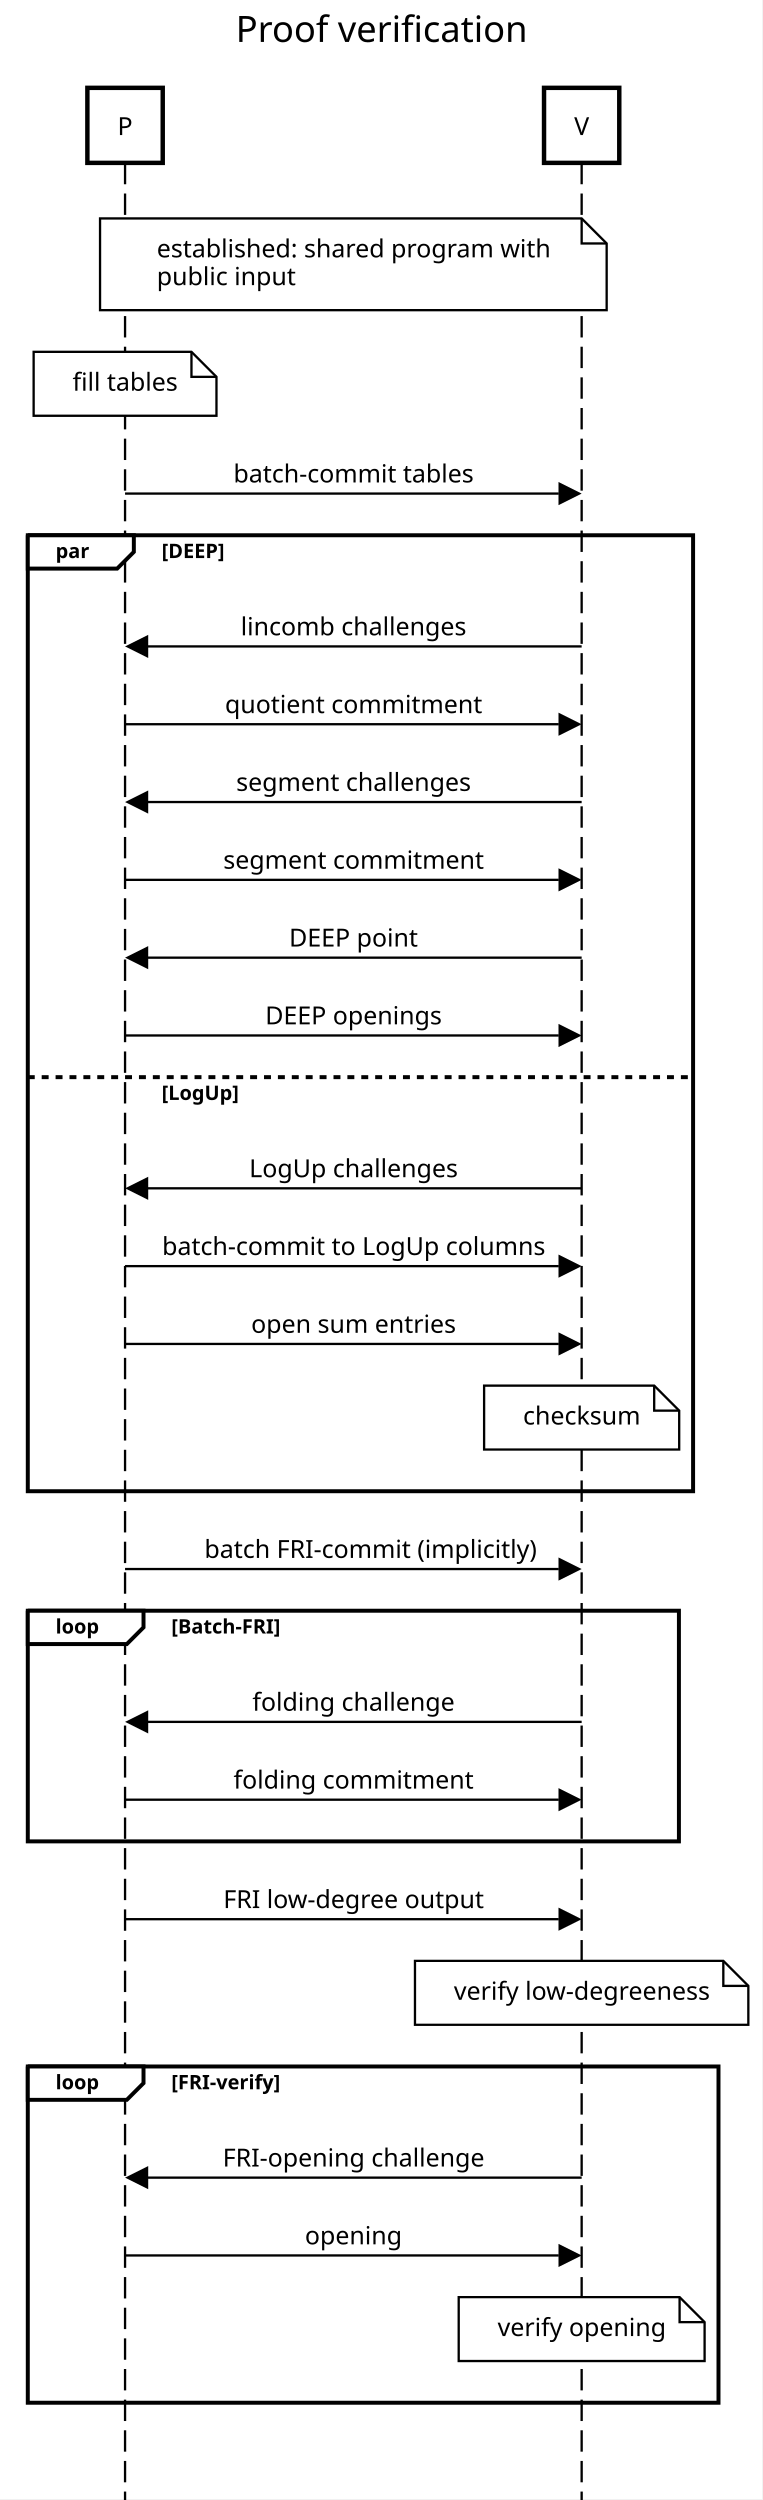
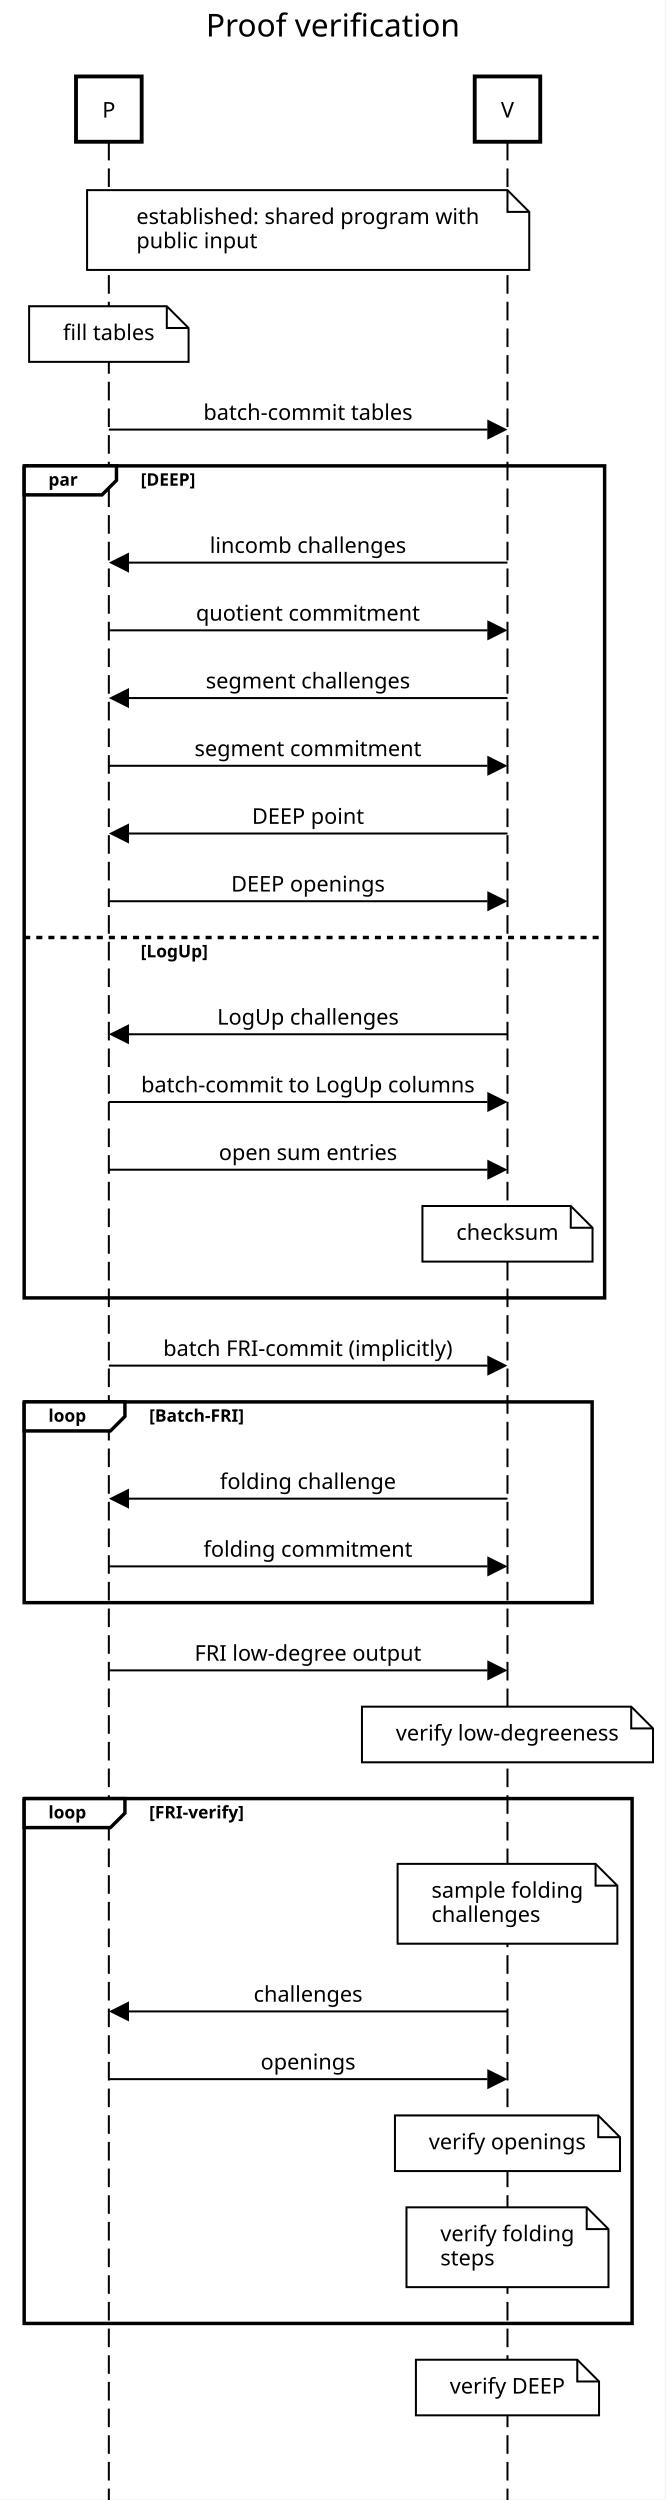
- <svg xmlns="http://www.w3.org/2000/svg" version="1.1" width="448.048" height="1469.53">
+ <svg xmlns="http://www.w3.org/2000/svg" version="1.1" width="449.179" height="1688.421">
  <defs />
  <g>
    <g />
    <g />
    <g />
    <g />
    <g />
    <g />
    <g />
    <g />
    <g />
    <g />
    <g />
    <g />
    <g />
    <g />
    <g />
    <g />
    <g />
    <g />
    <g />
    <g />
    <g />
    <g />
    <g />
    <g />
    <g />
    <g />
    <g />
    <g />
    <g />
    <g />
    <g />
    <g />
    <g />
    <g />
    <g />
    <g />
    <g />
    <g />
    <g />
    <g />
    <g />
    <g />
    <g />
    <g />
    <g />
    <g />
    <g />
    <g />
    <g />
    <g />
    <g />
    <g />
    <g />
    <g />
    <g />
    <g />
    <g />
    <g />
    <g />
    <g />
    <g />
    <g />
    <g />
    <g />
    <g />
    <g />
    <g />
    <g />
    <g />
    <g />
    <g />
    <g />
    <g />
    <g />
    <g />
    <g />
    <g />
    <g />
    <g />
    <g />
    <g />
    <g />
    <g />
    <g />
    <g />
    <g />
    <g />
    <g />
    <g />
    <g />
    <g />
    <g />
    <g />
    <g />
    <g />
    <g />
    <g />
    <g />
    <g />
    <g />
    <g />
    <g />
    <g />
    <g />
    <g />
    <g />
    <g />
    <g />
    <g />
    <g />
    <g />
    <g />
    <g />
    <g />
    <g />
    <g />
    <g />
    <g />
    <g />
    <g />
    <g />
    <g />
+     <g />
+     <g />
+     <g />
+     <g />
+     <g />
+     <g />
+     <g />
+     <g />
+     <g />
+     <g />
+     <g />
+     <g />
+     <g />
+     <g />
+     <g />
+     <g />
    <g>
-       <rect fill="white" stroke="none" x="0" y="0" width="448" height="1469" />
+       <rect fill="white" stroke="none" x="0" y="0" width="449" height="1688" />
    </g>
    <g />
    <g>
-       <path fill="none" stroke="black" paint-order="fill stroke markers" d=" M 73.508 95.739 L 73.508 1469.53" stroke-miterlimit="10" stroke-width="1.361" stroke-dasharray="12.566,5.445" />
-       <path fill="none" stroke="black" paint-order="fill stroke markers" d=" M 341.902 95.739 L 341.902 1469.53" stroke-miterlimit="10" stroke-width="1.361" stroke-dasharray="12.566,5.445" />
+       <path fill="none" stroke="black" paint-order="fill stroke markers" d=" M 73.508 95.739 L 73.508 1688.421" stroke-miterlimit="10" stroke-width="1.361" stroke-dasharray="12.566,5.445" />
+       <path fill="none" stroke="black" paint-order="fill stroke markers" d=" M 342.736 95.739 L 342.736 1688.421" stroke-miterlimit="10" stroke-width="1.361" stroke-dasharray="12.566,5.445" />
    </g>
    <g>
      <path fill="none" stroke="none" />
      <g>
-         <path fill="white" stroke="black" paint-order="fill stroke markers" d=" M 51.36 51.634 L 95.657 51.634 L 95.657 95.739 L 51.36 95.739 L 51.36 51.634 Z" stroke-miterlimit="10" stroke-width="2.614" stroke-dasharray="" />
+         <path fill="white" stroke="black" paint-order="fill stroke markers" d=" M 51.337 51.634 L 95.68 51.634 L 95.68 95.739 L 51.337 95.739 L 51.337 51.634 Z" stroke-miterlimit="10" stroke-width="2.614" stroke-dasharray="" />
      </g>
      <g>
        <g />
-         <text fill="black" stroke="none" font-family="sans-serif" font-size="11pt" font-style="normal" font-weight="normal" text-decoration="normal" x="69.083" y="79.404" text-anchor="start" dominant-baseline="alphabetic" xml:space="preserve">P</text>
+         <text fill="black" stroke="none" font-family="sans-serif" font-size="11pt" font-style="normal" font-weight="normal" text-decoration="normal" x="69.06" y="79.404" text-anchor="start" dominant-baseline="alphabetic" xml:space="preserve">P</text>
      </g>
      <path fill="none" stroke="none" />
      <g>
-         <path fill="white" stroke="black" paint-order="fill stroke markers" d=" M 319.787 51.634 L 364.018 51.634 L 364.018 95.739 L 319.787 95.739 L 319.787 51.634 Z" stroke-miterlimit="10" stroke-width="2.614" stroke-dasharray="" />
+         <path fill="white" stroke="black" paint-order="fill stroke markers" d=" M 320.606 51.634 L 364.866 51.634 L 364.866 95.739 L 320.606 95.739 L 320.606 51.634 Z" stroke-miterlimit="10" stroke-width="2.614" stroke-dasharray="" />
      </g>
      <g>
        <g />
-         <text fill="black" stroke="none" font-family="sans-serif" font-size="11pt" font-style="normal" font-weight="normal" text-decoration="normal" x="337.511" y="79.404" text-anchor="start" dominant-baseline="alphabetic" xml:space="preserve">V</text>
+         <text fill="black" stroke="none" font-family="sans-serif" font-size="11pt" font-style="normal" font-weight="normal" text-decoration="normal" x="338.329" y="79.404" text-anchor="start" dominant-baseline="alphabetic" xml:space="preserve">V</text>
      </g>
    </g>
    <g>
      <g>
-         <text fill="black" stroke="none" font-family="sans-serif" font-size="16pt" font-style="normal" font-weight="normal" text-decoration="normal" x="138.575" y="24.651" text-anchor="start" dominant-baseline="alphabetic" xml:space="preserve">Proof verification</text>
-       </g>
-       <path fill="white" stroke="black" paint-order="fill stroke markers" d=" M 58.807 128.41 L 341.902 128.41 L 356.604 143.111 L 356.604 182.316 L 58.807 182.316 Z" stroke-miterlimit="10" stroke-width="1.361" stroke-dasharray="" />
-       <path fill="none" stroke="black" paint-order="fill stroke markers" d=" M 341.902 128.41 L 341.902 143.111 L 356.604 143.111" stroke-miterlimit="10" stroke-width="1.361" />
-       <g>
-         <text fill="black" stroke="none" font-family="sans-serif" font-size="11pt" font-style="normal" font-weight="normal" text-decoration="normal" x="92.147" y="151.279" text-anchor="start" dominant-baseline="alphabetic" xml:space="preserve">established: shared program with</text>
-         <text fill="black" stroke="none" font-family="sans-serif" font-size="11pt" font-style="normal" font-weight="normal" text-decoration="normal" x="92.147" y="167.614" text-anchor="start" dominant-baseline="alphabetic" xml:space="preserve">public input</text>
-       </g>
-       <path fill="white" stroke="black" paint-order="fill stroke markers" d=" M 19.772 206.819 L 112.543 206.819 L 127.244 221.52 L 127.244 244.389 L 19.772 244.389 Z" stroke-miterlimit="10" stroke-width="1.361" />
-       <path fill="none" stroke="black" paint-order="fill stroke markers" d=" M 112.543 206.819 L 112.543 221.52 L 127.244 221.52" stroke-miterlimit="10" stroke-width="1.361" />
-       <g>
-         <text fill="black" stroke="none" font-family="sans-serif" font-size="11pt" font-style="normal" font-weight="normal" text-decoration="normal" x="42.642" y="229.688" text-anchor="start" dominant-baseline="alphabetic" xml:space="preserve">fill tables</text>
-       </g>
-       <g>
-         <rect fill="white" stroke="none" x="134.772" y="268.892" width="145.867" height="21.236" />
-         <text fill="black" stroke="none" font-family="sans-serif" font-size="11pt" font-style="normal" font-weight="normal" text-decoration="normal" x="137.222" y="283.594" text-anchor="start" dominant-baseline="alphabetic" xml:space="preserve">batch-commit tables</text>
-       </g>
-       <g>
-         <path fill="none" stroke="black" paint-order="fill stroke markers" d=" M 73.508 290.128 L 328.453 290.128" stroke-miterlimit="10" stroke-width="1.361" />
-         <g transform="translate(341.9023,290.1281) translate(-341.9023,-290.1281)">
-           <path fill="black" stroke="none" paint-order="stroke fill markers" d=" M 328.29 283.322 L 341.902 290.128 L 328.29 296.934 Z" />
-         </g>
-       </g>
-       <g>
-         <rect fill="white" stroke="none" x="139.047" y="358.736" width="137.317" height="21.236" />
-         <text fill="black" stroke="none" font-family="sans-serif" font-size="11pt" font-style="normal" font-weight="normal" text-decoration="normal" x="141.497" y="373.438" text-anchor="start" dominant-baseline="alphabetic" xml:space="preserve">lincomb challenges</text>
-       </g>
-       <g>
-         <path fill="none" stroke="black" paint-order="fill stroke markers" d=" M 341.902 379.972 L 86.958 379.972" stroke-miterlimit="10" stroke-width="1.361" />
+         <text fill="black" stroke="none" font-family="sans-serif" font-size="16pt" font-style="normal" font-weight="normal" text-decoration="normal" x="139.094" y="24.651" text-anchor="start" dominant-baseline="alphabetic" xml:space="preserve">Proof verification</text>
+       </g>
+       <path fill="white" stroke="black" paint-order="fill stroke markers" d=" M 58.807 128.41 L 342.736 128.41 L 357.437 143.111 L 357.437 182.316 L 58.807 182.316 Z" stroke-miterlimit="10" stroke-width="1.361" stroke-dasharray="" />
+       <path fill="none" stroke="black" paint-order="fill stroke markers" d=" M 342.736 128.41 L 342.736 143.111 L 357.437 143.111" stroke-miterlimit="10" stroke-width="1.361" />
+       <g>
+         <text fill="black" stroke="none" font-family="sans-serif" font-size="11pt" font-style="normal" font-weight="normal" text-decoration="normal" x="92.091" y="151.279" text-anchor="start" dominant-baseline="alphabetic" xml:space="preserve">established: shared program with</text>
+         <text fill="black" stroke="none" font-family="sans-serif" font-size="11pt" font-style="normal" font-weight="normal" text-decoration="normal" x="92.091" y="167.614" text-anchor="start" dominant-baseline="alphabetic" xml:space="preserve">public input</text>
+       </g>
+       <path fill="white" stroke="black" paint-order="fill stroke markers" d=" M 19.66 206.819 L 112.655 206.819 L 127.357 221.52 L 127.357 244.389 L 19.66 244.389 Z" stroke-miterlimit="10" stroke-width="1.361" />
+       <path fill="none" stroke="black" paint-order="fill stroke markers" d=" M 112.655 206.819 L 112.655 221.52 L 127.357 221.52" stroke-miterlimit="10" stroke-width="1.361" />
+       <g>
+         <text fill="black" stroke="none" font-family="sans-serif" font-size="11pt" font-style="normal" font-weight="normal" text-decoration="normal" x="42.529" y="229.688" text-anchor="start" dominant-baseline="alphabetic" xml:space="preserve">fill tables</text>
+       </g>
+       <g>
+         <rect fill="white" stroke="none" x="134.922" y="268.892" width="146.401" height="21.236" />
+         <text fill="black" stroke="none" font-family="sans-serif" font-size="11pt" font-style="normal" font-weight="normal" text-decoration="normal" x="137.372" y="283.594" text-anchor="start" dominant-baseline="alphabetic" xml:space="preserve">batch-commit tables</text>
+       </g>
+       <g>
+         <path fill="none" stroke="black" paint-order="fill stroke markers" d=" M 73.508 290.128 L 329.286 290.128" stroke-miterlimit="10" stroke-width="1.361" />
+         <g transform="translate(342.7356,290.1281) translate(-342.7356,-290.1281)">
+           <path fill="black" stroke="none" paint-order="stroke fill markers" d=" M 329.123 283.322 L 342.736 290.128 L 329.123 296.934 Z" />
+         </g>
+       </g>
+       <g>
+         <rect fill="white" stroke="none" x="139.224" y="358.736" width="137.796" height="21.236" />
+         <text fill="black" stroke="none" font-family="sans-serif" font-size="11pt" font-style="normal" font-weight="normal" text-decoration="normal" x="141.674" y="373.438" text-anchor="start" dominant-baseline="alphabetic" xml:space="preserve">lincomb challenges</text>
+       </g>
+       <g>
+         <path fill="none" stroke="black" paint-order="fill stroke markers" d=" M 342.736 379.972 L 86.958 379.972" stroke-miterlimit="10" stroke-width="1.361" />
        <g transform="translate(73.50841,379.9717) translate(-73.50841,-379.9717)">
          <path fill="black" stroke="none" paint-order="stroke fill markers" d=" M 87.121 373.165 L 73.508 379.972 L 87.121 386.778 Z" />
        </g>
      </g>
      <g>
-         <rect fill="white" stroke="none" x="129.788" y="404.474" width="155.834" height="21.236" />
-         <text fill="black" stroke="none" font-family="sans-serif" font-size="11pt" font-style="normal" font-weight="normal" text-decoration="normal" x="132.239" y="419.176" text-anchor="start" dominant-baseline="alphabetic" xml:space="preserve">quotient commitment</text>
-       </g>
-       <g>
-         <path fill="none" stroke="black" paint-order="fill stroke markers" d=" M 73.508 425.71 L 328.453 425.71" stroke-miterlimit="10" stroke-width="1.361" />
-         <g transform="translate(341.9023,425.7102) translate(-341.9023,-425.7102)">
-           <path fill="black" stroke="none" paint-order="stroke fill markers" d=" M 328.29 418.904 L 341.902 425.71 L 328.29 432.517 Z" />
-         </g>
-       </g>
-       <g>
-         <rect fill="white" stroke="none" x="136.372" y="450.213" width="142.667" height="21.236" />
-         <text fill="black" stroke="none" font-family="sans-serif" font-size="11pt" font-style="normal" font-weight="normal" text-decoration="normal" x="138.822" y="464.915" text-anchor="start" dominant-baseline="alphabetic" xml:space="preserve">segment challenges</text>
-       </g>
-       <g>
-         <path fill="none" stroke="black" paint-order="fill stroke markers" d=" M 341.902 471.449 L 86.958 471.449" stroke-miterlimit="10" stroke-width="1.361" />
+         <rect fill="white" stroke="none" x="129.901" y="404.474" width="156.442" height="21.236" />
+         <text fill="black" stroke="none" font-family="sans-serif" font-size="11pt" font-style="normal" font-weight="normal" text-decoration="normal" x="132.351" y="419.176" text-anchor="start" dominant-baseline="alphabetic" xml:space="preserve">quotient commitment</text>
+       </g>
+       <g>
+         <path fill="none" stroke="black" paint-order="fill stroke markers" d=" M 73.508 425.71 L 329.286 425.71" stroke-miterlimit="10" stroke-width="1.361" />
+         <g transform="translate(342.7356,425.7102) translate(-342.7356,-425.7102)">
+           <path fill="black" stroke="none" paint-order="stroke fill markers" d=" M 329.123 418.904 L 342.736 425.71 L 329.123 432.517 Z" />
+         </g>
+       </g>
+       <g>
+         <rect fill="white" stroke="none" x="136.515" y="450.213" width="143.213" height="21.236" />
+         <text fill="black" stroke="none" font-family="sans-serif" font-size="11pt" font-style="normal" font-weight="normal" text-decoration="normal" x="138.966" y="464.915" text-anchor="start" dominant-baseline="alphabetic" xml:space="preserve">segment challenges</text>
+       </g>
+       <g>
+         <path fill="none" stroke="black" paint-order="fill stroke markers" d=" M 342.736 471.449 L 86.958 471.449" stroke-miterlimit="10" stroke-width="1.361" />
        <g transform="translate(73.50841,471.4488) translate(-73.50841,-471.4488)">
          <path fill="black" stroke="none" paint-order="stroke fill markers" d=" M 87.121 464.642 L 73.508 471.449 L 87.121 478.255 Z" />
        </g>
      </g>
      <g>
-         <rect fill="white" stroke="none" x="128.797" y="495.952" width="157.817" height="21.236" />
-         <text fill="black" stroke="none" font-family="sans-serif" font-size="11pt" font-style="normal" font-weight="normal" text-decoration="normal" x="131.247" y="510.653" text-anchor="start" dominant-baseline="alphabetic" xml:space="preserve">segment commitment</text>
-       </g>
-       <g>
-         <path fill="none" stroke="black" paint-order="fill stroke markers" d=" M 73.508 517.187 L 328.453 517.187" stroke-miterlimit="10" stroke-width="1.361" />
-         <g transform="translate(341.9023,517.1874) translate(-341.9023,-517.1874)">
-           <path fill="black" stroke="none" paint-order="stroke fill markers" d=" M 328.29 510.381 L 341.902 517.187 L 328.29 523.994 Z" />
-         </g>
-       </g>
-       <g>
-         <rect fill="white" stroke="none" x="167.472" y="541.69" width="80.467" height="21.236" />
-         <text fill="black" stroke="none" font-family="sans-serif" font-size="11pt" font-style="normal" font-weight="normal" text-decoration="normal" x="169.922" y="556.392" text-anchor="start" dominant-baseline="alphabetic" xml:space="preserve">DEEP point</text>
-       </g>
-       <g>
-         <path fill="none" stroke="black" paint-order="fill stroke markers" d=" M 341.902 562.926 L 86.958 562.926" stroke-miterlimit="10" stroke-width="1.361" />
+         <rect fill="white" stroke="none" x="128.911" y="495.952" width="158.421" height="21.236" />
+         <text fill="black" stroke="none" font-family="sans-serif" font-size="11pt" font-style="normal" font-weight="normal" text-decoration="normal" x="131.362" y="510.653" text-anchor="start" dominant-baseline="alphabetic" xml:space="preserve">segment commitment</text>
+       </g>
+       <g>
+         <path fill="none" stroke="black" paint-order="fill stroke markers" d=" M 73.508 517.187 L 329.286 517.187" stroke-miterlimit="10" stroke-width="1.361" />
+         <g transform="translate(342.7356,517.1874) translate(-342.7356,-517.1874)">
+           <path fill="black" stroke="none" paint-order="stroke fill markers" d=" M 329.123 510.381 L 342.736 517.187 L 329.123 523.994 Z" />
+         </g>
+       </g>
+       <g>
+         <rect fill="white" stroke="none" x="167.724" y="541.69" width="80.796" height="21.236" />
+         <text fill="black" stroke="none" font-family="sans-serif" font-size="11pt" font-style="normal" font-weight="normal" text-decoration="normal" x="170.174" y="556.392" text-anchor="start" dominant-baseline="alphabetic" xml:space="preserve">DEEP point</text>
+       </g>
+       <g>
+         <path fill="none" stroke="black" paint-order="fill stroke markers" d=" M 342.736 562.926 L 86.958 562.926" stroke-miterlimit="10" stroke-width="1.361" />
        <g transform="translate(73.50841,562.926) translate(-73.50841,-562.926)">
          <path fill="black" stroke="none" paint-order="stroke fill markers" d=" M 87.121 556.12 L 73.508 562.926 L 87.121 569.732 Z" />
        </g>
      </g>
      <g>
-         <rect fill="white" stroke="none" x="153.455" y="587.429" width="108.501" height="21.236" />
-         <text fill="black" stroke="none" font-family="sans-serif" font-size="11pt" font-style="normal" font-weight="normal" text-decoration="normal" x="155.905" y="602.13" text-anchor="start" dominant-baseline="alphabetic" xml:space="preserve">DEEP openings</text>
-       </g>
-       <g>
-         <path fill="none" stroke="black" paint-order="fill stroke markers" d=" M 73.508 608.665 L 328.453 608.665" stroke-miterlimit="10" stroke-width="1.361" />
-         <g transform="translate(341.9023,608.6645) translate(-341.9023,-608.6645)">
-           <path fill="black" stroke="none" paint-order="stroke fill markers" d=" M 328.29 601.858 L 341.902 608.665 L 328.29 615.471 Z" />
-         </g>
-       </g>
-       <g>
-         <rect fill="white" stroke="none" x="144.03" y="677.272" width="127.351" height="21.236" />
-         <text fill="black" stroke="none" font-family="sans-serif" font-size="11pt" font-style="normal" font-weight="normal" text-decoration="normal" x="146.48" y="691.974" text-anchor="start" dominant-baseline="alphabetic" xml:space="preserve">LogUp challenges</text>
-       </g>
-       <g>
-         <path fill="none" stroke="black" paint-order="fill stroke markers" d=" M 341.902 698.508 L 86.958 698.508" stroke-miterlimit="10" stroke-width="1.361" />
+         <rect fill="white" stroke="none" x="153.651" y="587.429" width="108.942" height="21.236" />
+         <text fill="black" stroke="none" font-family="sans-serif" font-size="11pt" font-style="normal" font-weight="normal" text-decoration="normal" x="156.101" y="602.13" text-anchor="start" dominant-baseline="alphabetic" xml:space="preserve">DEEP openings</text>
+       </g>
+       <g>
+         <path fill="none" stroke="black" paint-order="fill stroke markers" d=" M 73.508 608.665 L 329.286 608.665" stroke-miterlimit="10" stroke-width="1.361" />
+         <g transform="translate(342.7356,608.6645) translate(-342.7356,-608.6645)">
+           <path fill="black" stroke="none" paint-order="stroke fill markers" d=" M 329.123 601.858 L 342.736 608.665 L 329.123 615.471 Z" />
+         </g>
+       </g>
+       <g>
+         <rect fill="white" stroke="none" x="144.213" y="677.272" width="127.817" height="21.236" />
+         <text fill="black" stroke="none" font-family="sans-serif" font-size="11pt" font-style="normal" font-weight="normal" text-decoration="normal" x="146.664" y="691.974" text-anchor="start" dominant-baseline="alphabetic" xml:space="preserve">LogUp challenges</text>
+       </g>
+       <g>
+         <path fill="none" stroke="black" paint-order="fill stroke markers" d=" M 342.736 698.508 L 86.958 698.508" stroke-miterlimit="10" stroke-width="1.361" />
        <g transform="translate(73.50841,698.5081) translate(-73.50841,-698.5081)">
          <path fill="black" stroke="none" paint-order="stroke fill markers" d=" M 87.121 691.702 L 73.508 698.508 L 87.121 705.314 Z" />
        </g>
      </g>
      <g>
-         <rect fill="white" stroke="none" x="92.838" y="723.011" width="229.734" height="21.236" />
+         <rect fill="white" stroke="none" x="92.838" y="723.011" width="230.567" height="21.236" />
        <text fill="black" stroke="none" font-family="sans-serif" font-size="11pt" font-style="normal" font-weight="normal" text-decoration="normal" x="95.289" y="737.713" text-anchor="start" dominant-baseline="alphabetic" xml:space="preserve">batch-commit to LogUp columns</text>
      </g>
      <g>
-         <path fill="none" stroke="black" paint-order="fill stroke markers" d=" M 73.508 744.247 L 328.453 744.247" stroke-miterlimit="10" stroke-width="1.361" />
-         <g transform="translate(341.9023,744.2467) translate(-341.9023,-744.2467)">
-           <path fill="black" stroke="none" paint-order="stroke fill markers" d=" M 328.29 737.44 L 341.902 744.247 L 328.29 751.053 Z" />
-         </g>
-       </g>
-       <g>
-         <rect fill="white" stroke="none" x="145.163" y="768.75" width="125.084" height="21.236" />
-         <text fill="black" stroke="none" font-family="sans-serif" font-size="11pt" font-style="normal" font-weight="normal" text-decoration="normal" x="147.614" y="783.451" text-anchor="start" dominant-baseline="alphabetic" xml:space="preserve">open sum entries</text>
-       </g>
-       <g>
-         <path fill="none" stroke="black" paint-order="fill stroke markers" d=" M 73.508 789.985 L 328.453 789.985" stroke-miterlimit="10" stroke-width="1.361" />
-         <g transform="translate(341.9023,789.9853) translate(-341.9023,-789.9853)">
-           <path fill="black" stroke="none" paint-order="stroke fill markers" d=" M 328.29 783.179 L 341.902 789.985 L 328.29 796.792 Z" />
-         </g>
-       </g>
-       <path fill="white" stroke="black" paint-order="fill stroke markers" d=" M 284.566 814.488 L 384.537 814.488 L 399.238 829.19 L 399.238 852.059 L 284.566 852.059 Z" stroke-miterlimit="10" stroke-width="1.361" />
-       <path fill="none" stroke="black" paint-order="fill stroke markers" d=" M 384.537 814.488 L 384.537 829.19 L 399.238 829.19" stroke-miterlimit="10" stroke-width="1.361" />
-       <g>
-         <text fill="black" stroke="none" font-family="sans-serif" font-size="11pt" font-style="normal" font-weight="normal" text-decoration="normal" x="307.436" y="837.357" text-anchor="start" dominant-baseline="alphabetic" xml:space="preserve">checksum</text>
-       </g>
-       <g>
-         <rect fill="white" stroke="none" x="144.713" y="901.065" width="125.984" height="21.236" />
-         <text fill="black" stroke="none" font-family="sans-serif" font-size="11pt" font-style="normal" font-weight="normal" text-decoration="normal" x="120.164" y="915.766" text-anchor="start" dominant-baseline="alphabetic" xml:space="preserve">batch FRI-commit (implicitly)</text>
-       </g>
-       <g>
-         <path fill="none" stroke="black" paint-order="fill stroke markers" d=" M 73.508 922.3 L 328.453 922.3" stroke-miterlimit="10" stroke-width="1.361" />
-         <g transform="translate(341.9023,922.3004) translate(-341.9023,-922.3004)">
-           <path fill="black" stroke="none" paint-order="stroke fill markers" d=" M 328.29 915.494 L 341.902 922.3 L 328.29 929.107 Z" />
-         </g>
-       </g>
-       <g>
-         <rect fill="white" stroke="none" x="145.897" y="990.908" width="123.617" height="21.236" />
-         <text fill="black" stroke="none" font-family="sans-serif" font-size="11pt" font-style="normal" font-weight="normal" text-decoration="normal" x="148.347" y="1005.61" text-anchor="start" dominant-baseline="alphabetic" xml:space="preserve">folding challenge</text>
-       </g>
-       <g>
-         <path fill="none" stroke="black" paint-order="fill stroke markers" d=" M 341.902 1012.144 L 86.958 1012.144" stroke-miterlimit="10" stroke-width="1.361" />
+         <path fill="none" stroke="black" paint-order="fill stroke markers" d=" M 73.508 744.247 L 329.286 744.247" stroke-miterlimit="10" stroke-width="1.361" />
+         <g transform="translate(342.7356,744.2467) translate(-342.7356,-744.2467)">
+           <path fill="black" stroke="none" paint-order="stroke fill markers" d=" M 329.123 737.44 L 342.736 744.247 L 329.123 751.053 Z" />
+         </g>
+       </g>
+       <g>
+         <rect fill="white" stroke="none" x="145.338" y="768.75" width="125.567" height="21.236" />
+         <text fill="black" stroke="none" font-family="sans-serif" font-size="11pt" font-style="normal" font-weight="normal" text-decoration="normal" x="147.789" y="783.451" text-anchor="start" dominant-baseline="alphabetic" xml:space="preserve">open sum entries</text>
+       </g>
+       <g>
+         <path fill="none" stroke="black" paint-order="fill stroke markers" d=" M 73.508 789.985 L 329.286 789.985" stroke-miterlimit="10" stroke-width="1.361" />
+         <g transform="translate(342.7356,789.9853) translate(-342.7356,-789.9853)">
+           <path fill="black" stroke="none" paint-order="stroke fill markers" d=" M 329.123 783.179 L 342.736 789.985 L 329.123 796.792 Z" />
+         </g>
+       </g>
+       <path fill="white" stroke="black" paint-order="fill stroke markers" d=" M 285.293 814.488 L 385.476 814.488 L 400.178 829.19 L 400.178 852.059 L 285.293 852.059 Z" stroke-miterlimit="10" stroke-width="1.361" />
+       <path fill="none" stroke="black" paint-order="fill stroke markers" d=" M 385.476 814.488 L 385.476 829.19 L 400.178 829.19" stroke-miterlimit="10" stroke-width="1.361" />
+       <g>
+         <text fill="black" stroke="none" font-family="sans-serif" font-size="11pt" font-style="normal" font-weight="normal" text-decoration="normal" x="308.163" y="837.357" text-anchor="start" dominant-baseline="alphabetic" xml:space="preserve">checksum</text>
+       </g>
+       <g>
+         <rect fill="white" stroke="none" x="107.797" y="901.065" width="200.651" height="21.236" />
+         <text fill="black" stroke="none" font-family="sans-serif" font-size="11pt" font-style="normal" font-weight="normal" text-decoration="normal" x="110.247" y="915.766" text-anchor="start" dominant-baseline="alphabetic" xml:space="preserve">batch FRI-commit (implicitly)</text>
+       </g>
+       <g>
+         <path fill="none" stroke="black" paint-order="fill stroke markers" d=" M 73.508 922.3 L 329.286 922.3" stroke-miterlimit="10" stroke-width="1.361" />
+         <g transform="translate(342.7356,922.3004) translate(-342.7356,-922.3004)">
+           <path fill="black" stroke="none" paint-order="stroke fill markers" d=" M 329.123 915.494 L 342.736 922.3 L 329.123 929.107 Z" />
+         </g>
+       </g>
+       <g>
+         <rect fill="white" stroke="none" x="146.078" y="990.908" width="124.088" height="21.236" />
+         <text fill="black" stroke="none" font-family="sans-serif" font-size="11pt" font-style="normal" font-weight="normal" text-decoration="normal" x="148.528" y="1005.61" text-anchor="start" dominant-baseline="alphabetic" xml:space="preserve">folding challenge</text>
+       </g>
+       <g>
+         <path fill="none" stroke="black" paint-order="fill stroke markers" d=" M 342.736 1012.144 L 86.958 1012.144" stroke-miterlimit="10" stroke-width="1.361" />
        <g transform="translate(73.50841,1012.144) translate(-73.50841,-1012.144)">
          <path fill="black" stroke="none" paint-order="stroke fill markers" d=" M 87.121 1005.338 L 73.508 1012.144 L 87.121 1018.95 Z" />
        </g>
      </g>
      <g>
-         <rect fill="white" stroke="none" x="134.813" y="1036.647" width="145.784" height="21.236" />
-         <text fill="black" stroke="none" font-family="sans-serif" font-size="11pt" font-style="normal" font-weight="normal" text-decoration="normal" x="137.264" y="1051.349" text-anchor="start" dominant-baseline="alphabetic" xml:space="preserve">folding commitment</text>
-       </g>
-       <g>
-         <path fill="none" stroke="black" paint-order="fill stroke markers" d=" M 73.508 1057.883 L 328.453 1057.883" stroke-miterlimit="10" stroke-width="1.361" />
-         <g transform="translate(341.9023,1057.883) translate(-341.9023,-1057.883)">
-           <path fill="black" stroke="none" paint-order="stroke fill markers" d=" M 328.29 1051.076 L 341.902 1057.883 L 328.29 1064.689 Z" />
-         </g>
-       </g>
-       <g>
-         <rect fill="white" stroke="none" x="128.83" y="1106.888" width="157.751" height="21.236" />
-         <text fill="black" stroke="none" font-family="sans-serif" font-size="11pt" font-style="normal" font-weight="normal" text-decoration="normal" x="131.28" y="1121.59" text-anchor="start" dominant-baseline="alphabetic" xml:space="preserve">FRI low-degree output</text>
-       </g>
-       <g>
-         <path fill="none" stroke="black" paint-order="fill stroke markers" d=" M 73.508 1128.124 L 328.453 1128.124" stroke-miterlimit="10" stroke-width="1.361" />
-         <g transform="translate(341.9023,1128.124) translate(-341.9023,-1128.124)">
-           <path fill="black" stroke="none" paint-order="stroke fill markers" d=" M 328.29 1121.318 L 341.902 1128.124 L 328.29 1134.93 Z" />
-         </g>
-       </g>
-       <path fill="white" stroke="black" paint-order="fill stroke markers" d=" M 243.925 1152.627 L 425.178 1152.627 L 439.88 1167.328 L 439.88 1190.198 L 243.925 1190.198 Z" stroke-miterlimit="10" stroke-width="1.361" />
-       <path fill="none" stroke="black" paint-order="fill stroke markers" d=" M 425.178 1152.627 L 425.178 1167.328 L 439.88 1167.328" stroke-miterlimit="10" stroke-width="1.361" />
-       <g>
-         <text fill="black" stroke="none" font-family="sans-serif" font-size="11pt" font-style="normal" font-weight="normal" text-decoration="normal" x="266.794" y="1175.496" text-anchor="start" dominant-baseline="alphabetic" xml:space="preserve">verify low-degreeness</text>
-       </g>
-       <g>
-         <rect fill="white" stroke="none" x="128.463" y="1258.806" width="158.484" height="21.236" />
-         <text fill="black" stroke="none" font-family="sans-serif" font-size="11pt" font-style="normal" font-weight="normal" text-decoration="normal" x="130.914" y="1273.507" text-anchor="start" dominant-baseline="alphabetic" xml:space="preserve">FRI-opening challenge</text>
-       </g>
-       <g>
-         <path fill="none" stroke="black" paint-order="fill stroke markers" d=" M 341.902 1280.041 L 86.958 1280.041" stroke-miterlimit="10" stroke-width="1.361" />
-         <g transform="translate(73.50841,1280.041) translate(-73.50841,-1280.041)">
-           <path fill="black" stroke="none" paint-order="stroke fill markers" d=" M 87.121 1273.235 L 73.508 1280.041 L 87.121 1286.848 Z" />
-         </g>
-       </g>
-       <g>
-         <rect fill="white" stroke="none" x="176.763" y="1304.544" width="61.884" height="21.236" />
-         <text fill="black" stroke="none" font-family="sans-serif" font-size="11pt" font-style="normal" font-weight="normal" text-decoration="normal" x="179.214" y="1319.246" text-anchor="start" dominant-baseline="alphabetic" xml:space="preserve">opening</text>
-       </g>
-       <g>
-         <path fill="none" stroke="black" paint-order="fill stroke markers" d=" M 73.508 1325.78 L 328.453 1325.78" stroke-miterlimit="10" stroke-width="1.361" />
-         <g transform="translate(341.9023,1325.78) translate(-341.9023,-1325.78)">
-           <path fill="black" stroke="none" paint-order="stroke fill markers" d=" M 328.29 1318.974 L 341.902 1325.78 L 328.29 1332.586 Z" />
-         </g>
-       </g>
-       <path fill="white" stroke="black" paint-order="fill stroke markers" d=" M 269.633 1350.283 L 399.47 1350.283 L 414.172 1364.984 L 414.172 1387.854 L 269.633 1387.854 Z" stroke-miterlimit="10" stroke-width="1.361" />
-       <path fill="none" stroke="black" paint-order="fill stroke markers" d=" M 399.47 1350.283 L 399.47 1364.984 L 414.172 1364.984" stroke-miterlimit="10" stroke-width="1.361" />
-       <g>
-         <text fill="black" stroke="none" font-family="sans-serif" font-size="11pt" font-style="normal" font-weight="normal" text-decoration="normal" x="292.502" y="1373.152" text-anchor="start" dominant-baseline="alphabetic" xml:space="preserve">verify opening</text>
-       </g>
-       <g>
-         <path fill="none" stroke="black" paint-order="fill stroke markers" d=" M 16.335 314.631 L 407.406 314.631 L 407.406 876.562 L 16.335 876.562 L 16.335 314.631 Z" stroke-miterlimit="10" stroke-width="2.334" />
-         <path fill="white" stroke="black" paint-order="fill stroke markers" d=" M 16.335 314.631 L 16.335 334.233 L 68.872 334.233 L 78.673 324.432 L 78.673 314.631 L 16.335 314.631" stroke-miterlimit="10" stroke-width="2.334" />
+         <rect fill="white" stroke="none" x="134.953" y="1036.647" width="146.338" height="21.236" />
+         <text fill="black" stroke="none" font-family="sans-serif" font-size="11pt" font-style="normal" font-weight="normal" text-decoration="normal" x="137.403" y="1051.349" text-anchor="start" dominant-baseline="alphabetic" xml:space="preserve">folding commitment</text>
+       </g>
+       <g>
+         <path fill="none" stroke="black" paint-order="fill stroke markers" d=" M 73.508 1057.883 L 329.286 1057.883" stroke-miterlimit="10" stroke-width="1.361" />
+         <g transform="translate(342.7356,1057.883) translate(-342.7356,-1057.883)">
+           <path fill="black" stroke="none" paint-order="stroke fill markers" d=" M 329.123 1051.076 L 342.736 1057.883 L 329.123 1064.689 Z" />
+         </g>
+       </g>
+       <g>
+         <rect fill="white" stroke="none" x="128.932" y="1106.888" width="158.38" height="21.236" />
+         <text fill="black" stroke="none" font-family="sans-serif" font-size="11pt" font-style="normal" font-weight="normal" text-decoration="normal" x="131.382" y="1121.59" text-anchor="start" dominant-baseline="alphabetic" xml:space="preserve">FRI low-degree output</text>
+       </g>
+       <g>
+         <path fill="none" stroke="black" paint-order="fill stroke markers" d=" M 73.508 1128.124 L 329.286 1128.124" stroke-miterlimit="10" stroke-width="1.361" />
+         <g transform="translate(342.7356,1128.124) translate(-342.7356,-1128.124)">
+           <path fill="black" stroke="none" paint-order="stroke fill markers" d=" M 329.123 1121.318 L 342.736 1128.124 L 329.123 1134.93 Z" />
+         </g>
+       </g>
+       <path fill="white" stroke="black" paint-order="fill stroke markers" d=" M 244.46 1152.627 L 426.309 1152.627 L 441.011 1167.328 L 441.011 1190.198 L 244.46 1190.198 Z" stroke-miterlimit="10" stroke-width="1.361" />
+       <path fill="none" stroke="black" paint-order="fill stroke markers" d=" M 426.309 1152.627 L 426.309 1167.328 L 441.011 1167.328" stroke-miterlimit="10" stroke-width="1.361" />
+       <g>
+         <text fill="black" stroke="none" font-family="sans-serif" font-size="11pt" font-style="normal" font-weight="normal" text-decoration="normal" x="267.329" y="1175.496" text-anchor="start" dominant-baseline="alphabetic" xml:space="preserve">verify low-degreeness</text>
+       </g>
+       <path fill="white" stroke="black" paint-order="fill stroke markers" d=" M 268.533 1258.806 L 402.237 1258.806 L 416.938 1273.507 L 416.938 1312.712 L 268.533 1312.712 Z" stroke-miterlimit="10" stroke-width="1.361" />
+       <path fill="none" stroke="black" paint-order="fill stroke markers" d=" M 402.237 1258.806 L 402.237 1273.507 L 416.938 1273.507" stroke-miterlimit="10" stroke-width="1.361" />
+       <g>
+         <text fill="black" stroke="none" font-family="sans-serif" font-size="11pt" font-style="normal" font-weight="normal" text-decoration="normal" x="291.402" y="1281.675" text-anchor="start" dominant-baseline="alphabetic" xml:space="preserve">sample folding</text>
+         <text fill="black" stroke="none" font-family="sans-serif" font-size="11pt" font-style="normal" font-weight="normal" text-decoration="normal" x="291.402" y="1298.01" text-anchor="start" dominant-baseline="alphabetic" xml:space="preserve">challenges</text>
+       </g>
+       <g>
+         <rect fill="white" stroke="none" x="168.818" y="1337.215" width="78.609" height="21.236" />
+         <text fill="black" stroke="none" font-family="sans-serif" font-size="11pt" font-style="normal" font-weight="normal" text-decoration="normal" x="171.268" y="1351.916" text-anchor="start" dominant-baseline="alphabetic" xml:space="preserve">challenges</text>
+       </g>
+       <g>
+         <path fill="none" stroke="black" paint-order="fill stroke markers" d=" M 342.736 1358.45 L 86.958 1358.45" stroke-miterlimit="10" stroke-width="1.361" />
+         <g transform="translate(73.50841,1358.45) translate(-73.50841,-1358.45)">
+           <path fill="black" stroke="none" paint-order="stroke fill markers" d=" M 87.121 1351.644 L 73.508 1358.45 L 87.121 1365.257 Z" />
+         </g>
+       </g>
+       <g>
+         <rect fill="white" stroke="none" x="173.536" y="1382.953" width="69.171" height="21.236" />
+         <text fill="black" stroke="none" font-family="sans-serif" font-size="11pt" font-style="normal" font-weight="normal" text-decoration="normal" x="175.987" y="1397.655" text-anchor="start" dominant-baseline="alphabetic" xml:space="preserve">openings</text>
+       </g>
+       <g>
+         <path fill="none" stroke="black" paint-order="fill stroke markers" d=" M 73.508 1404.189 L 329.286 1404.189" stroke-miterlimit="10" stroke-width="1.361" />
+         <g transform="translate(342.7356,1404.189) translate(-342.7356,-1404.189)">
+           <path fill="black" stroke="none" paint-order="stroke fill markers" d=" M 329.123 1397.383 L 342.736 1404.189 L 329.123 1410.995 Z" />
+         </g>
+       </g>
+       <path fill="white" stroke="black" paint-order="fill stroke markers" d=" M 266.741 1428.692 L 404.028 1428.692 L 418.73 1443.393 L 418.73 1466.263 L 266.741 1466.263 Z" stroke-miterlimit="10" stroke-width="1.361" />
+       <path fill="none" stroke="black" paint-order="fill stroke markers" d=" M 404.028 1428.692 L 404.028 1443.393 L 418.73 1443.393" stroke-miterlimit="10" stroke-width="1.361" />
+       <g>
+         <text fill="black" stroke="none" font-family="sans-serif" font-size="11pt" font-style="normal" font-weight="normal" text-decoration="normal" x="289.611" y="1451.561" text-anchor="start" dominant-baseline="alphabetic" xml:space="preserve">verify openings</text>
+       </g>
+       <path fill="white" stroke="black" paint-order="fill stroke markers" d=" M 274.523 1490.766 L 396.247 1490.766 L 410.949 1505.467 L 410.949 1544.672 L 274.523 1544.672 Z" stroke-miterlimit="10" stroke-width="1.361" />
+       <path fill="none" stroke="black" paint-order="fill stroke markers" d=" M 396.247 1490.766 L 396.247 1505.467 L 410.949 1505.467" stroke-miterlimit="10" stroke-width="1.361" />
+       <g>
+         <text fill="black" stroke="none" font-family="sans-serif" font-size="11pt" font-style="normal" font-weight="normal" text-decoration="normal" x="297.392" y="1513.635" text-anchor="start" dominant-baseline="alphabetic" xml:space="preserve">verify folding</text>
+         <text fill="black" stroke="none" font-family="sans-serif" font-size="11pt" font-style="normal" font-weight="normal" text-decoration="normal" x="297.392" y="1529.97" text-anchor="start" dominant-baseline="alphabetic" xml:space="preserve">steps</text>
+       </g>
+       <path fill="white" stroke="black" paint-order="fill stroke markers" d=" M 280.898 1593.677 L 389.872 1593.677 L 404.574 1608.379 L 404.574 1631.248 L 280.898 1631.248 Z" stroke-miterlimit="10" stroke-width="1.361" />
+       <path fill="none" stroke="black" paint-order="fill stroke markers" d=" M 389.872 1593.677 L 389.872 1608.379 L 404.574 1608.379" stroke-miterlimit="10" stroke-width="1.361" />
+       <g>
+         <text fill="black" stroke="none" font-family="sans-serif" font-size="11pt" font-style="normal" font-weight="normal" text-decoration="normal" x="303.767" y="1616.547" text-anchor="start" dominant-baseline="alphabetic" xml:space="preserve">verify DEEP</text>
+       </g>
+       <g>
+         <path fill="none" stroke="black" paint-order="fill stroke markers" d=" M 16.335 314.631 L 408.345 314.631 L 408.345 876.562 L 16.335 876.562 L 16.335 314.631 Z" stroke-miterlimit="10" stroke-width="2.334" />
+         <path fill="white" stroke="black" paint-order="fill stroke markers" d=" M 16.335 314.631 L 16.335 334.233 L 68.86 334.233 L 78.661 324.432 L 78.661 314.631 L 16.335 314.631" stroke-miterlimit="10" stroke-width="2.334" />
        <g>
          <text fill="black" stroke="none" font-family="sans-serif" font-size="8.8pt" font-style="normal" font-weight="bold" text-decoration="normal" x="32.67" y="328.026" text-anchor="start" dominant-baseline="alphabetic" xml:space="preserve">par</text>
        </g>
        <g>
-           <rect fill="white" stroke="none" x="92.558" y="316.264" width="41.917" height="16.989" />
-           <text fill="black" stroke="none" font-family="sans-serif" font-size="8.8pt" font-style="normal" font-weight="bold" text-decoration="normal" x="95.009" y="328.026" text-anchor="start" dominant-baseline="alphabetic" xml:space="preserve">[DEEP]</text>
-         </g>
-         <g>
-           <path fill="none" stroke="black" paint-order="fill stroke markers" d=" M 16.335 633.167 L 407.406 633.167" stroke-miterlimit="10" stroke-width="2.334" stroke-dasharray="4.084" />
-         </g>
-         <g>
-           <rect fill="white" stroke="none" x="92.558" y="634.801" width="50.317" height="16.989" />
-           <text fill="black" stroke="none" font-family="sans-serif" font-size="8.8pt" font-style="normal" font-weight="bold" text-decoration="normal" x="95.009" y="646.562" text-anchor="start" dominant-baseline="alphabetic" xml:space="preserve">[LogUp]</text>
+           <rect fill="white" stroke="none" x="92.546" y="316.264" width="41.838" height="16.989" />
+           <text fill="black" stroke="none" font-family="sans-serif" font-size="8.8pt" font-style="normal" font-weight="bold" text-decoration="normal" x="94.996" y="328.026" text-anchor="start" dominant-baseline="alphabetic" xml:space="preserve">[DEEP]</text>
+         </g>
+         <g>
+           <path fill="none" stroke="black" paint-order="fill stroke markers" d=" M 16.335 633.167 L 408.345 633.167" stroke-miterlimit="10" stroke-width="2.334" stroke-dasharray="4.084" />
+         </g>
+         <g>
+           <rect fill="white" stroke="none" x="92.546" y="634.801" width="50.296" height="16.989" />
+           <text fill="black" stroke="none" font-family="sans-serif" font-size="8.8pt" font-style="normal" font-weight="bold" text-decoration="normal" x="94.996" y="646.562" text-anchor="start" dominant-baseline="alphabetic" xml:space="preserve">[LogUp]</text>
        </g>
      </g>
      <g />
      <g>
-         <path fill="none" stroke="black" paint-order="fill stroke markers" d=" M 16.335 946.803 L 399.076 946.803 L 399.076 1082.385 L 16.335 1082.385 L 16.335 946.803 Z" stroke-miterlimit="10" stroke-width="2.334" />
-         <path fill="white" stroke="black" paint-order="fill stroke markers" d=" M 16.335 946.803 L 16.335 966.405 L 74.556 966.405 L 84.357 956.604 L 84.357 946.803 L 16.335 946.803" stroke-miterlimit="10" stroke-width="2.334" />
+         <path fill="none" stroke="black" paint-order="fill stroke markers" d=" M 16.335 946.803 L 399.909 946.803 L 399.909 1082.385 L 16.335 1082.385 L 16.335 946.803 Z" stroke-miterlimit="10" stroke-width="2.334" />
+         <path fill="white" stroke="black" paint-order="fill stroke markers" d=" M 16.335 946.803 L 16.335 966.405 L 74.568 966.405 L 84.369 956.604 L 84.369 946.803 L 16.335 946.803" stroke-miterlimit="10" stroke-width="2.334" />
        <g>
          <text fill="black" stroke="none" font-family="sans-serif" font-size="8.8pt" font-style="normal" font-weight="bold" text-decoration="normal" x="32.67" y="960.198" text-anchor="start" dominant-baseline="alphabetic" xml:space="preserve">loop</text>
        </g>
        <g>
-           <rect fill="white" stroke="none" x="98.242" y="948.437" width="69.067" height="16.989" />
-           <text fill="black" stroke="none" font-family="sans-serif" font-size="8.8pt" font-style="normal" font-weight="bold" text-decoration="normal" x="100.692" y="960.198" text-anchor="start" dominant-baseline="alphabetic" xml:space="preserve">[Batch-FRI]</text>
-         </g>
-       </g>
-       <g>
-         <path fill="none" stroke="black" paint-order="fill stroke markers" d=" M 16.335 1214.701 L 422.339 1214.701 L 422.339 1412.357 L 16.335 1412.357 L 16.335 1214.701 Z" stroke-miterlimit="10" stroke-width="2.334" />
-         <path fill="white" stroke="black" paint-order="fill stroke markers" d=" M 16.335 1214.701 L 16.335 1234.303 L 74.556 1234.303 L 84.357 1224.502 L 84.357 1214.701 L 16.335 1214.701" stroke-miterlimit="10" stroke-width="2.334" />
+           <rect fill="white" stroke="none" x="98.254" y="948.437" width="68.984" height="16.989" />
+           <text fill="black" stroke="none" font-family="sans-serif" font-size="8.8pt" font-style="normal" font-weight="bold" text-decoration="normal" x="100.704" y="960.198" text-anchor="start" dominant-baseline="alphabetic" xml:space="preserve">[Batch-FRI]</text>
+         </g>
+       </g>
+       <g>
+         <path fill="none" stroke="black" paint-order="fill stroke markers" d=" M 16.335 1214.701 L 426.898 1214.701 L 426.898 1569.174 L 16.335 1569.174 L 16.335 1214.701 Z" stroke-miterlimit="10" stroke-width="2.334" />
+         <path fill="white" stroke="black" paint-order="fill stroke markers" d=" M 16.335 1214.701 L 16.335 1234.303 L 74.568 1234.303 L 84.369 1224.502 L 84.369 1214.701 L 16.335 1214.701" stroke-miterlimit="10" stroke-width="2.334" />
        <g>
          <text fill="black" stroke="none" font-family="sans-serif" font-size="8.8pt" font-style="normal" font-weight="bold" text-decoration="normal" x="32.67" y="1228.095" text-anchor="start" dominant-baseline="alphabetic" xml:space="preserve">loop</text>
        </g>
        <g>
-           <rect fill="white" stroke="none" x="98.242" y="1216.334" width="69.001" height="16.989" />
-           <text fill="black" stroke="none" font-family="sans-serif" font-size="8.8pt" font-style="normal" font-weight="bold" text-decoration="normal" x="100.692" y="1228.095" text-anchor="start" dominant-baseline="alphabetic" xml:space="preserve">[FRI-verify]</text>
+           <rect fill="white" stroke="none" x="98.254" y="1216.334" width="68.901" height="16.989" />
+           <text fill="black" stroke="none" font-family="sans-serif" font-size="8.8pt" font-style="normal" font-weight="bold" text-decoration="normal" x="100.704" y="1228.095" text-anchor="start" dominant-baseline="alphabetic" xml:space="preserve">[FRI-verify]</text>
        </g>
      </g>
    </g>
    <g />
    <g />
  </g>
</svg>
